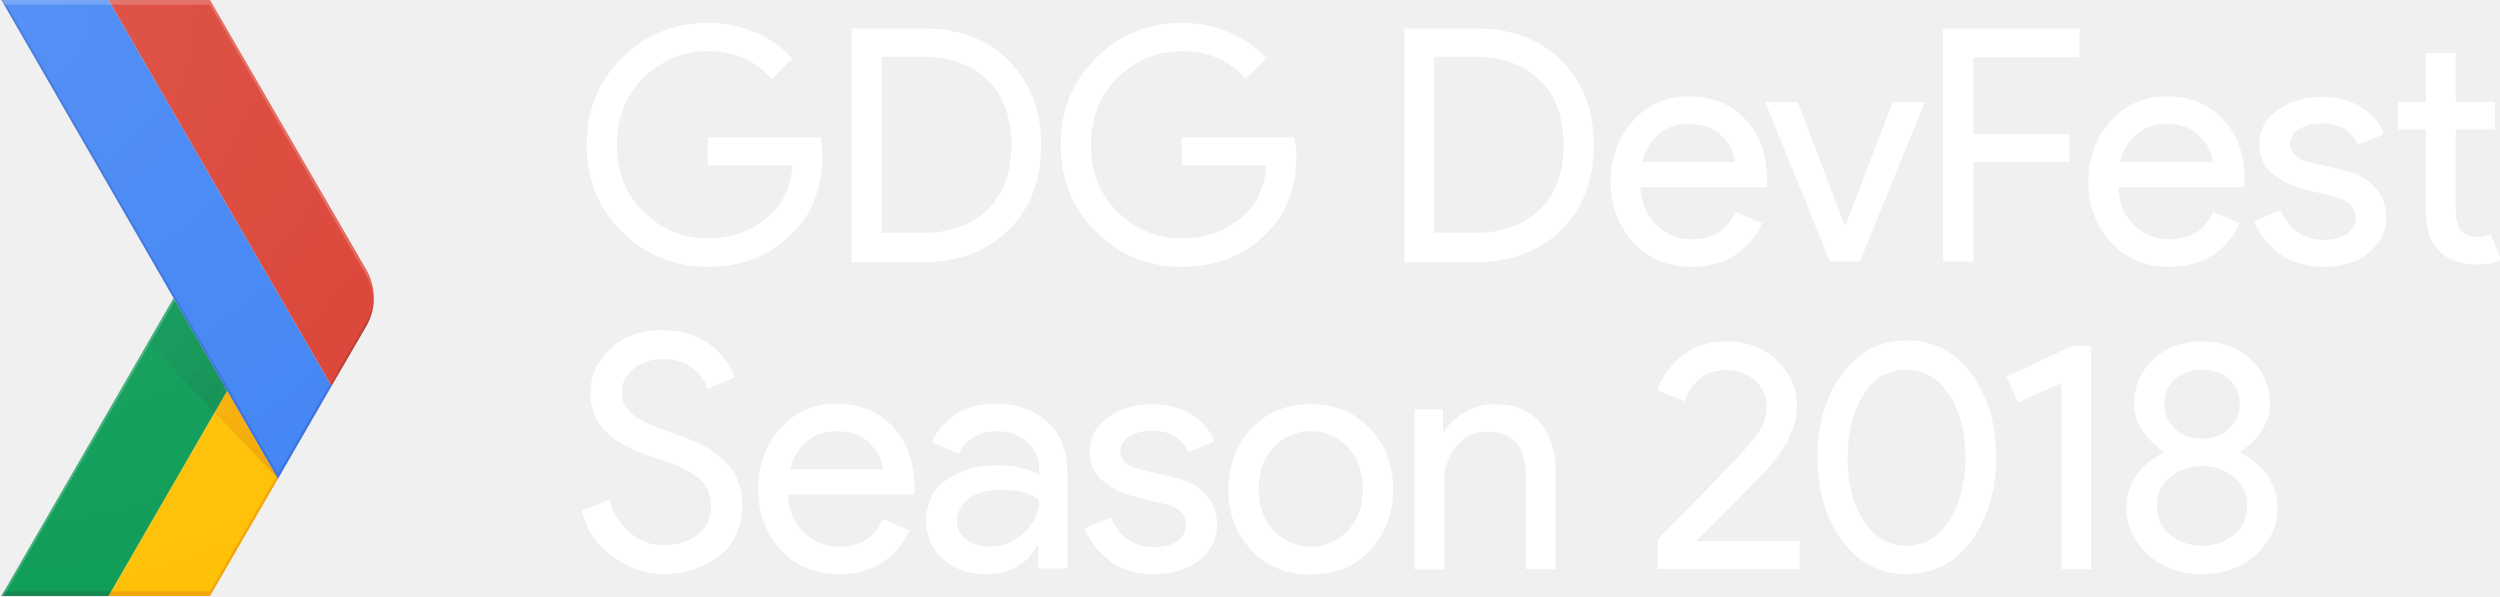
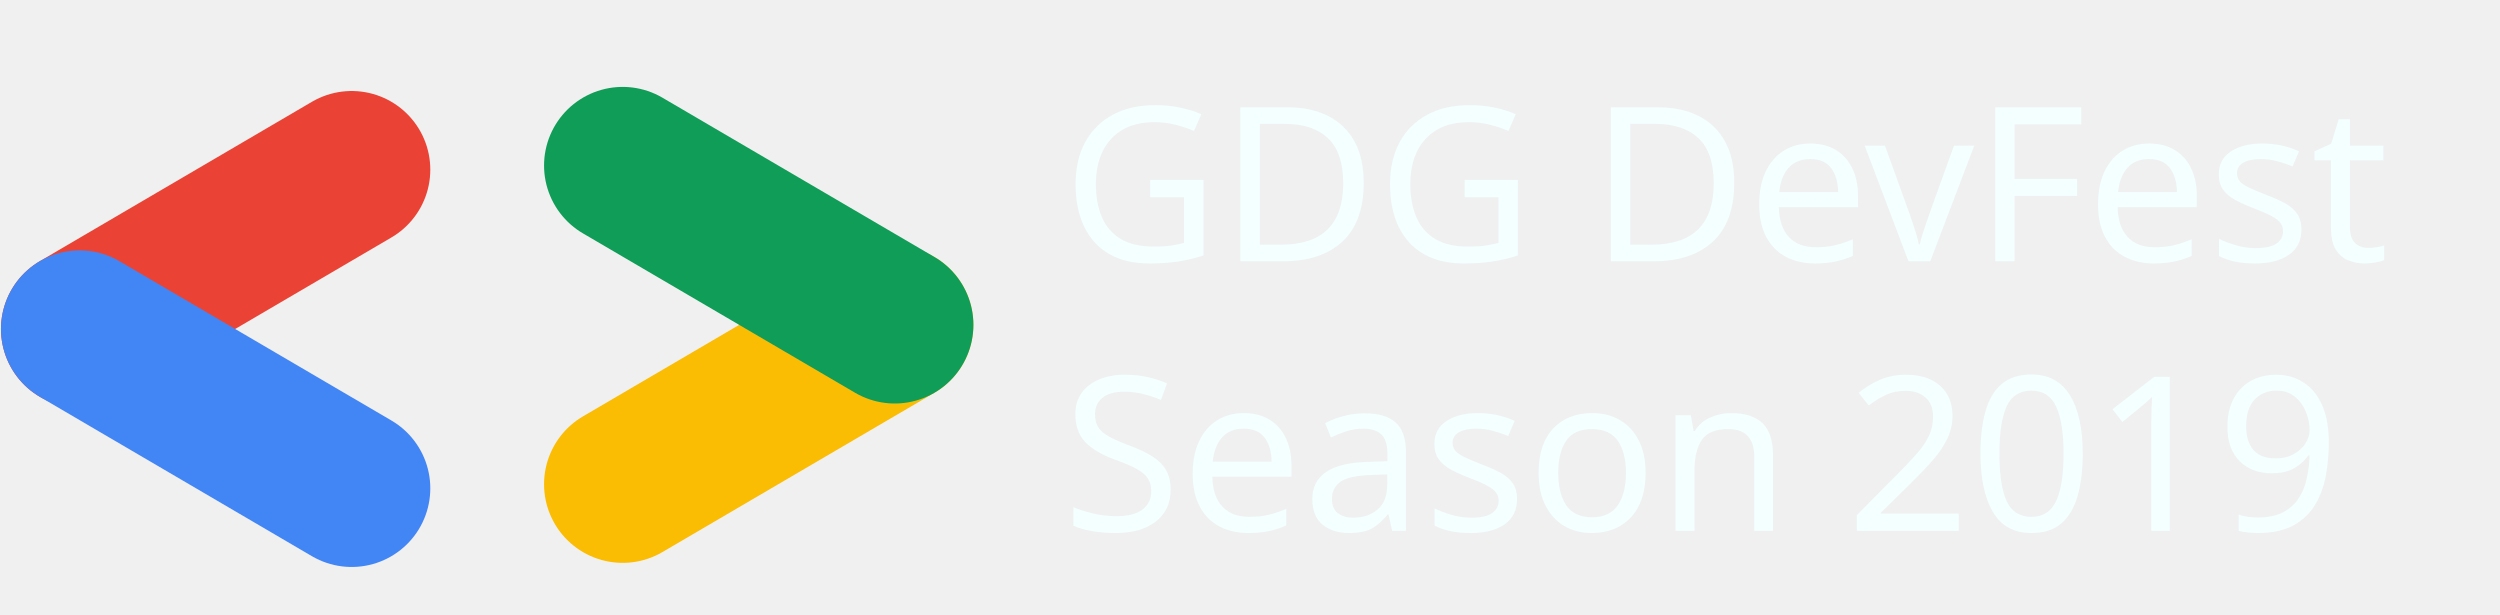
- <svg xmlns="http://www.w3.org/2000/svg" id="Layer_4" width="536.9" height="128">
-   <style>.st0{fill:none}.st5{opacity:.2;enable-background:new}.st13,.st5{fill:#fff}</style>
-   <g id="XMLID_2_">
-     <g id="XMLID_3_">
-       <g id="XMLID_4_">
-         <path id="XMLID_33_" d="M78.7 58L45.1 0H.3l37 64-37 64h44.8l33.5-58c2.2-3.7 2.2-8.3.1-12z" class="st0" />
-         <path id="XMLID_32_" fill="#ffc107" d="M59.4 102.3L48.8 83.9 23.3 128h21.8l14.6-25.2z" />
-         <path id="XMLID_31_" d="M78.7 58L45.1 0H.3l37 64-37 64h44.8l33.5-58c2.2-3.7 2.2-8.3.1-12z" class="st0" />
-         <path id="XMLID_30_" fill="#0f9d58" d="M37.3 64l11.5 19.9L23.3 128H.3z" />
-         <path id="XMLID_29_" d="M78.7 58L45.1 0H.3l37 64-37 64h44.8l33.5-58c2.2-3.7 2.2-8.3.1-12z" class="st0" />
-         <path id="XMLID_28_" fill="#bf360c" d="M45.1 127H23.8l-.5 1h21.8l14.6-25.2-.3-.5z" opacity=".2" />
-         <path id="XMLID_27_" d="M78.7 58L45.1 0H.3l37 64-37 64h44.8l33.5-58c2.2-3.7 2.2-8.3.1-12z" class="st0" />
-         <path id="XMLID_26_" fill="#263238" d="M.8 127l-.5 1h23l.5-1z" opacity=".2" />
-         <path id="XMLID_25_" d="M78.7 58L45.1 0H.3l37 64-37 64h44.8l33.5-58c2.2-3.7 2.2-8.3.1-12z" class="st0" />
-         <path id="XMLID_24_" d="M.3 128h.5l36.8-63.5-.3-.5z" class="st5" />
-         <path id="XMLID_23_" d="M78.7 58L45.1 0H.3l37 64-37 64h44.8l33.5-58c2.2-3.7 2.2-8.3.1-12z" class="st0" />
-         <radialGradient id="XMLID_34_" cx="59.537" cy="27.626" r="44.264" gradientTransform="matrix(1 0 0 -1 0 130)" gradientUnits="userSpaceOnUse">
-           <stop offset="0" stop-color="#bf360c" stop-opacity=".2" />
-           <stop offset="1" stop-color="#bf360c" stop-opacity=".02" />
-         </radialGradient>
-         <path id="XMLID_22_" fill="url(#XMLID_34_)" d="M59.7 102.8L48.8 83.9l-2.7 4.6z" />
-         <path id="XMLID_21_" d="M78.7 58L45.1 0H.3l37 64-37 64h44.8l33.5-58c2.2-3.7 2.2-8.3.1-12z" class="st0" />
-         <radialGradient id="XMLID_35_" cx="59.411" cy="27.346" r="44.623" gradientTransform="matrix(1 0 0 -1 0 130)" gradientUnits="userSpaceOnUse">
-           <stop offset="0" stop-color="#263238" stop-opacity=".2" />
-           <stop offset="1" stop-color="#263238" stop-opacity=".02" />
-         </radialGradient>
-         <path id="XMLID_20_" fill="url(#XMLID_35_)" d="M46.1 88.5l2.7-4.6L37.3 64l-5.5 9.5z" />
-         <path id="XMLID_19_" d="M78.7 58L45.1 0H.3l37 64-37 64h44.8l33.5-58c2.2-3.7 2.2-8.3.1-12z" class="st0" />
-         <g id="XMLID_16_">
-           <g id="XMLID_17_">
-             <path id="XMLID_18_" fill="#4285f4" d="M23.3 0H.3l59.4 102.8 11.5-19.9z" />
-           </g>
-         </g>
-         <path id="XMLID_15_" d="M78.7 58L45.1 0H.3l37 64-37 64h44.8l33.5-58c2.2-3.7 2.2-8.3.1-12z" class="st0" />
-         <path id="XMLID_14_" fill="#db4437" d="M78.7 70c2.1-3.7 2.1-8.3 0-12L45.1 0H23.3l47.9 82.9L78.7 70z" />
-         <path id="XMLID_13_" d="M78.7 58L45.1 0H.3l37 64-37 64h44.8l33.5-58c2.2-3.7 2.2-8.3.1-12z" class="st0" />
-         <path id="XMLID_12_" fill="#1a237e" d="M71.2 82.9l-.3-.5-11.2 19.4L.8 0H.3l59.4 102.8 11.5-19.9z" opacity=".2" />
-         <path id="XMLID_11_" d="M78.7 58L45.1 0H.3l37 64-37 64h44.8l33.5-58c2.2-3.7 2.2-8.3.1-12z" class="st0" />
-         <path id="XMLID_10_" d="M45.1 1l33.5 58c1 1.7 1.5 3.6 1.6 5.5.1-2.2-.4-4.5-1.6-6.5L45.1 0H.3l.6 1h44.2z" class="st5" />
-         <path id="XMLID_9_" d="M78.7 58L45.1 0H.3l37 64-37 64h44.8l33.5-58c2.2-3.7 2.2-8.3.1-12z" class="st0" />
-         <path id="XMLID_8_" fill="#3e2723" d="M71.2 82.9L78.7 70c1.2-2 1.7-4.3 1.6-6.5-.1 1.9-.6 3.8-1.6 5.5L71 82.4l.2.5z" opacity=".2" />
-         <path id="XMLID_6_" d="M78.7 58L45.1 0H.3l37 64-37 64h44.8l33.5-58c2.2-3.7 2.2-8.3.1-12z" class="st0" />
-         <radialGradient id="XMLID_36_" cx="-.74" cy="129" r="134.35" gradientTransform="matrix(1 0 0 -1 0 130)" gradientUnits="userSpaceOnUse">
-           <stop offset="0" stop-color="#fff" stop-opacity=".1" />
-           <stop offset="1" stop-color="#fff" stop-opacity="0" />
-         </radialGradient>
-         <path id="XMLID_5_" fill="url(#XMLID_36_)" d="M78.7 58L45.1 0H.3l37 64-37 64h44.8l33.5-58c2.2-3.7 2.2-8.3.1-12z" />
-       </g>
-     </g>
-   </g>
-   <g id="XMLID_1_">
-     <path d="M176.6 33.2c0 7-2.1 12.6-6.2 16.7-4.7 4.9-10.9 7.4-18.4 7.4-7.2 0-13.4-2.5-18.4-7.5-5.1-5-7.6-11.2-7.6-18.7s2.5-13.6 7.6-18.7c5.1-5 11.2-7.5 18.4-7.5 3.6 0 7 .7 10.3 2.1 3.3 1.4 5.9 3.3 7.8 5.6l-4.4 4.4c-3.3-4-7.9-6-13.7-6-5.3 0-9.8 1.9-13.7 5.6-3.8 3.7-5.8 8.5-5.8 14.5 0 5.9 1.9 10.7 5.8 14.5 3.9 3.7 8.4 5.6 13.7 5.6 5.6 0 10.3-1.9 14-5.6 2.4-2.4 3.8-5.8 4.2-10.1H152v-6h24.3c.1 1.2.3 2.5.3 3.7zM182.9 56.2V6.1h15.3c7.7 0 13.9 2.3 18.5 7 4.6 4.6 6.9 10.7 6.9 18.1s-2.3 13.5-6.9 18.1c-4.6 4.6-10.8 7-18.5 7h-15.3zm6.5-6.2h8.9c5.8 0 10.4-1.7 13.8-5 3.4-3.3 5.1-8 5.1-13.9s-1.7-10.6-5.1-13.9c-3.4-3.3-8-5-13.8-5h-8.9V50zM278.4 33.2c0 7-2.1 12.6-6.2 16.7-4.7 4.9-10.9 7.4-18.4 7.4-7.2 0-13.4-2.5-18.4-7.5-5.1-5-7.6-11.2-7.6-18.7s2.5-13.6 7.6-18.7c5.1-5 11.2-7.5 18.4-7.5 3.6 0 7 .7 10.3 2.1 3.3 1.4 5.9 3.3 7.8 5.6l-4.4 4.4c-3.3-4-7.9-6-13.7-6-5.3 0-9.8 1.9-13.7 5.6-3.8 3.7-5.8 8.5-5.8 14.5 0 5.9 1.9 10.7 5.8 14.5 3.9 3.7 8.4 5.6 13.7 5.6 5.6 0 10.3-1.9 14-5.6 2.4-2.4 3.8-5.8 4.2-10.1h-18.2v-6H278c.2 1.2.4 2.5.4 3.7zM301.6 56.2V6.1h15.3c7.7 0 13.9 2.3 18.5 7 4.6 4.6 6.9 10.7 6.9 18.1s-2.3 13.5-6.9 18.1c-4.6 4.6-10.8 7-18.5 7h-15.3zM308 50h8.9c5.8 0 10.4-1.7 13.8-5 3.4-3.3 5.1-8 5.1-13.9s-1.7-10.6-5.1-13.9c-3.4-3.3-8-5-13.8-5H308V50zM363.4 57.3c-5.2 0-9.4-1.7-12.6-5.2-3.2-3.5-4.9-7.8-4.9-13.1 0-5 1.6-9.3 4.7-12.9 3.1-3.6 7.2-5.4 12.1-5.4 5.1 0 9.2 1.7 12.2 5 3.1 3.3 4.6 7.7 4.6 13.3l-.1 1.2h-27.1c.2 3.5 1.3 6.2 3.5 8.2 2.1 2 4.6 3 7.5 3 4.6 0 7.7-2 9.4-5.9l5.7 2.4c-1.1 2.7-3 4.9-5.5 6.7-2.6 1.8-5.8 2.7-9.5 2.7zm9.2-22.4c-.1-2-1-3.8-2.7-5.6-1.7-1.8-4.1-2.7-7.4-2.7-2.4 0-4.4.7-6.2 2.2-1.8 1.5-3 3.5-3.6 6h19.9zM393 56.2l-13.9-34.3h7l10.1 26.6h.1l10.2-26.6h6.9l-14 34.3H393zM423.7 56.2h-6.4V6.1h29.3v6.2h-22.8v16.5h20.6v6h-20.6v21.4zM466 57.3c-5.2 0-9.4-1.7-12.6-5.2-3.2-3.5-4.9-7.8-4.9-13.1 0-5 1.6-9.3 4.7-12.9 3.2-3.6 7.2-5.4 12.1-5.4 5.1 0 9.2 1.7 12.2 5 3.1 3.3 4.6 7.7 4.6 13.3l-.1 1.2h-27.1c.2 3.5 1.3 6.2 3.5 8.2 2.1 2 4.6 3 7.5 3 4.6 0 7.7-2 9.4-5.9l5.7 2.4c-1.1 2.7-3 4.9-5.5 6.7-2.7 1.8-5.8 2.7-9.5 2.7zm9.2-22.4c-.1-2-1-3.8-2.7-5.6-1.7-1.8-4.1-2.7-7.4-2.7-2.4 0-4.4.7-6.2 2.2-1.8 1.5-3 3.5-3.6 6h19.9zM499.1 57.3c-3.8 0-7-.9-9.5-2.8s-4.3-4.2-5.5-7l5.7-2.4c1.8 4.3 4.9 6.4 9.3 6.4 2 0 3.7-.4 4.9-1.3 1.3-.9 1.9-2.1 1.9-3.5 0-2.2-1.6-3.8-4.7-4.5l-6.9-1.7c-2.2-.6-4.3-1.6-6.2-3.2-2-1.6-2.9-3.7-2.9-6.3 0-3 1.3-5.5 4-7.4 2.7-1.9 5.9-2.8 9.6-2.8 3 0 5.7.7 8.1 2.1 2.4 1.4 4.1 3.3 5.1 5.9l-5.6 2.3c-1.3-3-3.9-4.6-7.8-4.6-1.9 0-3.5.4-4.8 1.2-1.3.8-2 1.9-2 3.2 0 2 1.5 3.3 4.5 4l6.8 1.6c3.2.7 5.6 2 7.1 3.9 1.5 1.8 2.3 3.9 2.3 6.2 0 3.1-1.3 5.6-3.8 7.7-2.3 2-5.6 3-9.6 3zM532 56.8c-3.6 0-6.3-1-8.2-2.9-1.9-1.9-2.8-4.6-2.8-8.1v-18h-6v-5.9h6V11.4h6.4v10.5h8.4v5.9h-8.4v17.5c0 3.7 1.5 5.6 4.6 5.6 1.2 0 2.1-.2 2.9-.6l2.2 5.5c-1.3.7-3 1-5.1 1zM142.5 123.3c-3.6 0-7.2-1.2-10.7-3.6-3.5-2.4-5.8-5.7-6.8-10l5.9-2.4c.7 2.8 2.1 5.1 4.3 7 2.2 1.9 4.6 2.8 7.3 2.8 2.8 0 5.2-.7 7.2-2.2 2-1.5 3-3.5 3-6 0-2.8-1-5-3-6.5s-5.1-2.9-9.4-4.2c-4.4-1.4-7.8-3.2-10.1-5.4s-3.4-5.1-3.4-8.5c0-3.6 1.4-6.7 4.3-9.4 2.8-2.7 6.6-4 11.1-4 4.2 0 7.7 1.1 10.4 3.2s4.4 4.4 5.2 7l-5.9 2.4c-.4-1.6-1.5-3.1-3.1-4.4-1.7-1.4-3.8-2-6.4-2-2.5 0-4.6.7-6.3 2.1-1.8 1.4-2.6 3.1-2.6 5.1 0 1.9.8 3.4 2.4 4.7 1.6 1.3 4 2.4 7.1 3.5 2.5.8 4.5 1.6 6.2 2.3 1.7.7 3.3 1.7 5 3 1.7 1.2 3 2.8 3.9 4.6.9 1.8 1.3 4 1.3 6.4 0 2.4-.5 4.6-1.5 6.5-1 1.9-2.3 3.4-4 4.5-1.7 1.1-3.4 2-5.4 2.6-2.1.6-4 .9-6 .9zM180.3 123.3c-5.2 0-9.4-1.7-12.6-5.2-3.2-3.5-4.9-7.8-4.9-13.1 0-5 1.6-9.3 4.7-12.9 3.1-3.6 7.2-5.4 12.1-5.4 5.1 0 9.2 1.7 12.2 5 3.1 3.3 4.6 7.7 4.6 13.3l-.1 1.2h-27.1c.2 3.5 1.3 6.2 3.5 8.2 2.1 2 4.6 3 7.5 3 4.6 0 7.7-2 9.4-5.9l5.7 2.4c-1.1 2.7-3 4.9-5.5 6.7-2.6 1.8-5.7 2.7-9.5 2.7zm9.3-22.4c-.1-2-1-3.8-2.7-5.6-1.7-1.8-4.1-2.7-7.4-2.7-2.4 0-4.4.7-6.2 2.2-1.8 1.5-3 3.5-3.6 6h19.9zM211.7 123.3c-3.6 0-6.7-1.1-9.1-3.1-2.4-2.1-3.7-4.9-3.7-8.3 0-3.7 1.4-6.7 4.3-8.8 2.9-2.1 6.5-3.2 10.7-3.2 3.8 0 6.9.7 9.3 2.1v-1c0-2.5-.9-4.5-2.6-6.1-1.7-1.5-3.9-2.3-6.4-2.3-1.9 0-3.6.4-5.1 1.3-1.5.9-2.6 2.1-3.1 3.6l-5.9-2.5c.8-2.1 2.4-4 4.7-5.7 2.3-1.8 5.4-2.6 9.2-2.6 4.4 0 8 1.3 10.9 3.9 2.9 2.6 4.3 6.2 4.3 10.8v20.7H223v-4.8h-.3c-2.3 4.1-6.1 6-11 6zm1-5.9c2.7 0 5.1-1 7.2-3 2.2-2 3.3-4.3 3.3-7-1.8-1.5-4.5-2.2-8.2-2.2-3.1 0-5.5.7-7.1 2-1.6 1.4-2.4 2.9-2.4 4.8 0 1.7.7 3 2.2 4 1.5.9 3.1 1.4 5 1.4zM247.9 123.3c-3.8 0-7-.9-9.5-2.8s-4.3-4.2-5.5-7l5.7-2.4c1.8 4.3 4.9 6.4 9.3 6.4 2 0 3.7-.4 4.9-1.3 1.3-.9 1.9-2.1 1.9-3.5 0-2.2-1.6-3.8-4.7-4.5l-6.9-1.7c-2.2-.6-4.3-1.6-6.2-3.2-2-1.6-2.9-3.7-2.9-6.3 0-3 1.3-5.5 4-7.4 2.7-1.9 5.9-2.8 9.6-2.8 3 0 5.7.7 8.1 2.1 2.4 1.4 4.1 3.3 5.1 5.9l-5.6 2.3c-1.3-3-3.9-4.6-7.8-4.6-1.9 0-3.5.4-4.8 1.2-1.3.8-2 1.9-2 3.2 0 2 1.5 3.3 4.6 4l6.8 1.6c3.2.7 5.6 2 7.1 3.9 1.5 1.8 2.3 3.9 2.3 6.2 0 3.1-1.3 5.6-3.8 7.7-2.5 2-5.7 3-9.7 3zM268.8 92c3.3-3.5 7.5-5.2 12.7-5.2 5.1 0 9.4 1.7 12.7 5.2 3.3 3.5 5 7.8 5 13.1 0 5.2-1.7 9.6-5 13.1s-7.5 5.2-12.7 5.2c-5.1 0-9.4-1.7-12.7-5.2-3.3-3.5-5-7.8-5-13.1.1-5.3 1.7-9.6 5-13.1zm4.8 22c2.2 2.3 4.8 3.4 7.9 3.4 3 0 5.7-1.1 7.9-3.4s3.3-5.3 3.3-9-1.1-6.7-3.3-9c-2.2-2.3-4.8-3.4-7.9-3.4-3 0-5.7 1.1-7.9 3.4s-3.3 5.3-3.3 9c0 3.8 1.1 6.8 3.3 9zM309.9 87.9v4.8h.3c.9-1.6 2.4-3 4.4-4.2 2-1.1 4.2-1.7 6.4-1.7 4.2 0 7.5 1.3 9.7 3.9 2.2 2.6 3.4 6.1 3.4 10.5v21h-6.4v-20c0-6.3-2.8-9.5-8.5-9.5-2.7 0-4.8 1.1-6.5 3.2-1.7 2.1-2.5 4.6-2.5 7.4v19h-6.4V87.9h6.1zM386.5 122.2H356v-6.4c9.1-9.2 15-15.2 17.6-18 2.3-2.6 3.8-4.5 4.6-5.8.8-1.3 1.2-3 1.2-4.9 0-2-.8-3.8-2.4-5.3-1.6-1.5-3.7-2.3-6.4-2.3-2.4 0-4.4.7-5.9 2.1-1.5 1.4-2.4 3-2.9 4.6l-5.9-2.4c.8-2.5 2.5-4.9 5-7.1 2.5-2.2 5.8-3.4 9.8-3.4 4.4 0 8.1 1.4 10.9 4.1 2.8 2.7 4.3 5.9 4.3 9.7 0 4.7-2.5 9.7-7.6 15l-14 14.1h22.2v6zM423.4 116.1c-3.5 4.8-8.2 7.2-13.9 7.2-5.7 0-10.4-2.4-13.9-7.2-3.5-4.8-5.3-10.8-5.3-17.9 0-7.1 1.8-13.1 5.3-17.9 3.5-4.8 8.2-7.2 13.9-7.2 5.7 0 10.4 2.4 13.9 7.2 3.5 4.8 5.3 10.7 5.3 17.9 0 7.2-1.8 13.1-5.3 17.9zm-14 1.1c3.8 0 6.9-1.8 9.2-5.4 2.3-3.6 3.5-8.1 3.5-13.5 0-5.5-1.2-10-3.5-13.5-2.3-3.6-5.4-5.4-9.2-5.4-3.9 0-7 1.8-9.2 5.4-2.3 3.6-3.4 8.1-3.4 13.5s1.1 9.9 3.4 13.5c2.3 3.6 5.4 5.4 9.2 5.4zM449.1 122.2h-6.4V82.3l-9.3 4.1-2.5-5.5 14.1-6.6h4.1v47.9zM484.4 119.2c-3.1 2.8-7 4.1-11.5 4.1-4.6 0-8.4-1.4-11.5-4.1-3.1-2.8-4.7-6.2-4.7-10.2 0-2.7.7-5 2.2-7 1.4-2 3.3-3.6 5.7-4.8v-.3c-1.8-1.2-3.3-2.6-4.5-4.4-1.2-1.8-1.8-3.7-1.8-5.6 0-3.9 1.4-7.1 4.1-9.7 2.8-2.6 6.3-3.9 10.5-3.9s7.7 1.3 10.5 3.9c2.8 2.6 4.1 5.8 4.1 9.7 0 2-.6 3.8-1.8 5.6-1.2 1.8-2.7 3.3-4.5 4.4v.3c2.3 1.2 4.2 2.8 5.7 4.8 1.4 2 2.2 4.4 2.2 7 0 4-1.6 7.4-4.7 10.2zm-18.4-4.4c1.9 1.6 4.2 2.4 6.9 2.4s5-.8 6.9-2.4c1.9-1.6 2.8-3.6 2.8-6.2 0-2.5-.9-4.5-2.8-6.1-1.9-1.6-4.2-2.4-6.9-2.4s-5 .8-6.9 2.4c-1.9 1.6-2.8 3.6-2.8 6.1 0 2.5.9 4.6 2.8 6.2zm1.1-22.7c1.5 1.4 3.4 2.1 5.8 2.1 2.3 0 4.3-.7 5.8-2.1 1.5-1.4 2.3-3.2 2.3-5.4s-.8-4-2.3-5.3c-1.5-1.3-3.4-2-5.8-2-2.3 0-4.3.7-5.8 2s-2.3 3.1-2.3 5.3c0 2.2.8 4 2.3 5.4z" class="st13" />
-   </g>
+ <svg xmlns="http://www.w3.org/2000/svg" version="1.1" id="svg3904" width="537.41" height="132" viewBox="0 0 537.41 132">
+   <defs id="defs3908" />
+   <path style="opacity:0;fill:none;stroke:#000000;stroke-width:0.483px;stroke-linecap:butt;stroke-linejoin:miter;stroke-opacity:1" d="M 75.597,36.548 C 17.11,69.837 17.11,69.837 17.11,69.837" id="path3940" />
+   <path style="fill:#ea4335;fill-opacity:1;stroke:#ea4335;stroke-width:33.803;stroke-linecap:round;stroke-linejoin:round;stroke-miterlimit:4;stroke-dasharray:none;stroke-opacity:1" d="M 75.597,36.465 17.11,70.721" id="path4747" />
+   <path id="path4749" d="M 192.342,69.837 133.854,104.092" style="fill:#ea4335;fill-opacity:1;stroke:#fbbc04;stroke-width:33.803;stroke-linecap:round;stroke-linejoin:round;stroke-miterlimit:4;stroke-dasharray:none;stroke-opacity:1" />
+   <path style="fill:#0f9d58;fill-opacity:1;stroke:#0f9d58;stroke-width:33.803;stroke-linecap:round;stroke-linejoin:round;stroke-miterlimit:4;stroke-dasharray:none;stroke-opacity:1" d="m 133.854,35.582 58.488,34.255" id="path4751" />
+   <path id="path4753" d="M 17.11,70.721 75.597,104.976" style="fill:#4285f4;fill-opacity:1;stroke:#4285f4;stroke-width:33.803;stroke-linecap:round;stroke-linejoin:round;stroke-miterlimit:4;stroke-dasharray:none;stroke-opacity:1" />
+   <text xml:space="preserve" style="font-style:normal;font-weight:normal;font-size:19.316px;line-height:1.25;font-family:sans-serif;letter-spacing:0px;word-spacing:0px;fill:#f4ffff;fill-opacity:1;stroke:none;stroke-width:0.483;" x="228.383" y="56.166" id="text4765">
+     <tspan id="tspan4763" x="228.383" y="56.166" style="font-size:46.359px;stroke-width:0.483;fill:#f4ffff;fill-opacity:1;">GDG DevFest </tspan>
+     <tspan x="228.383" y="114.114" id="tspan4767" style="font-size:46.359px;stroke-width:0.483;fill:#f4ffff;fill-opacity:1;">Season 2019</tspan>
+   </text>
</svg>
